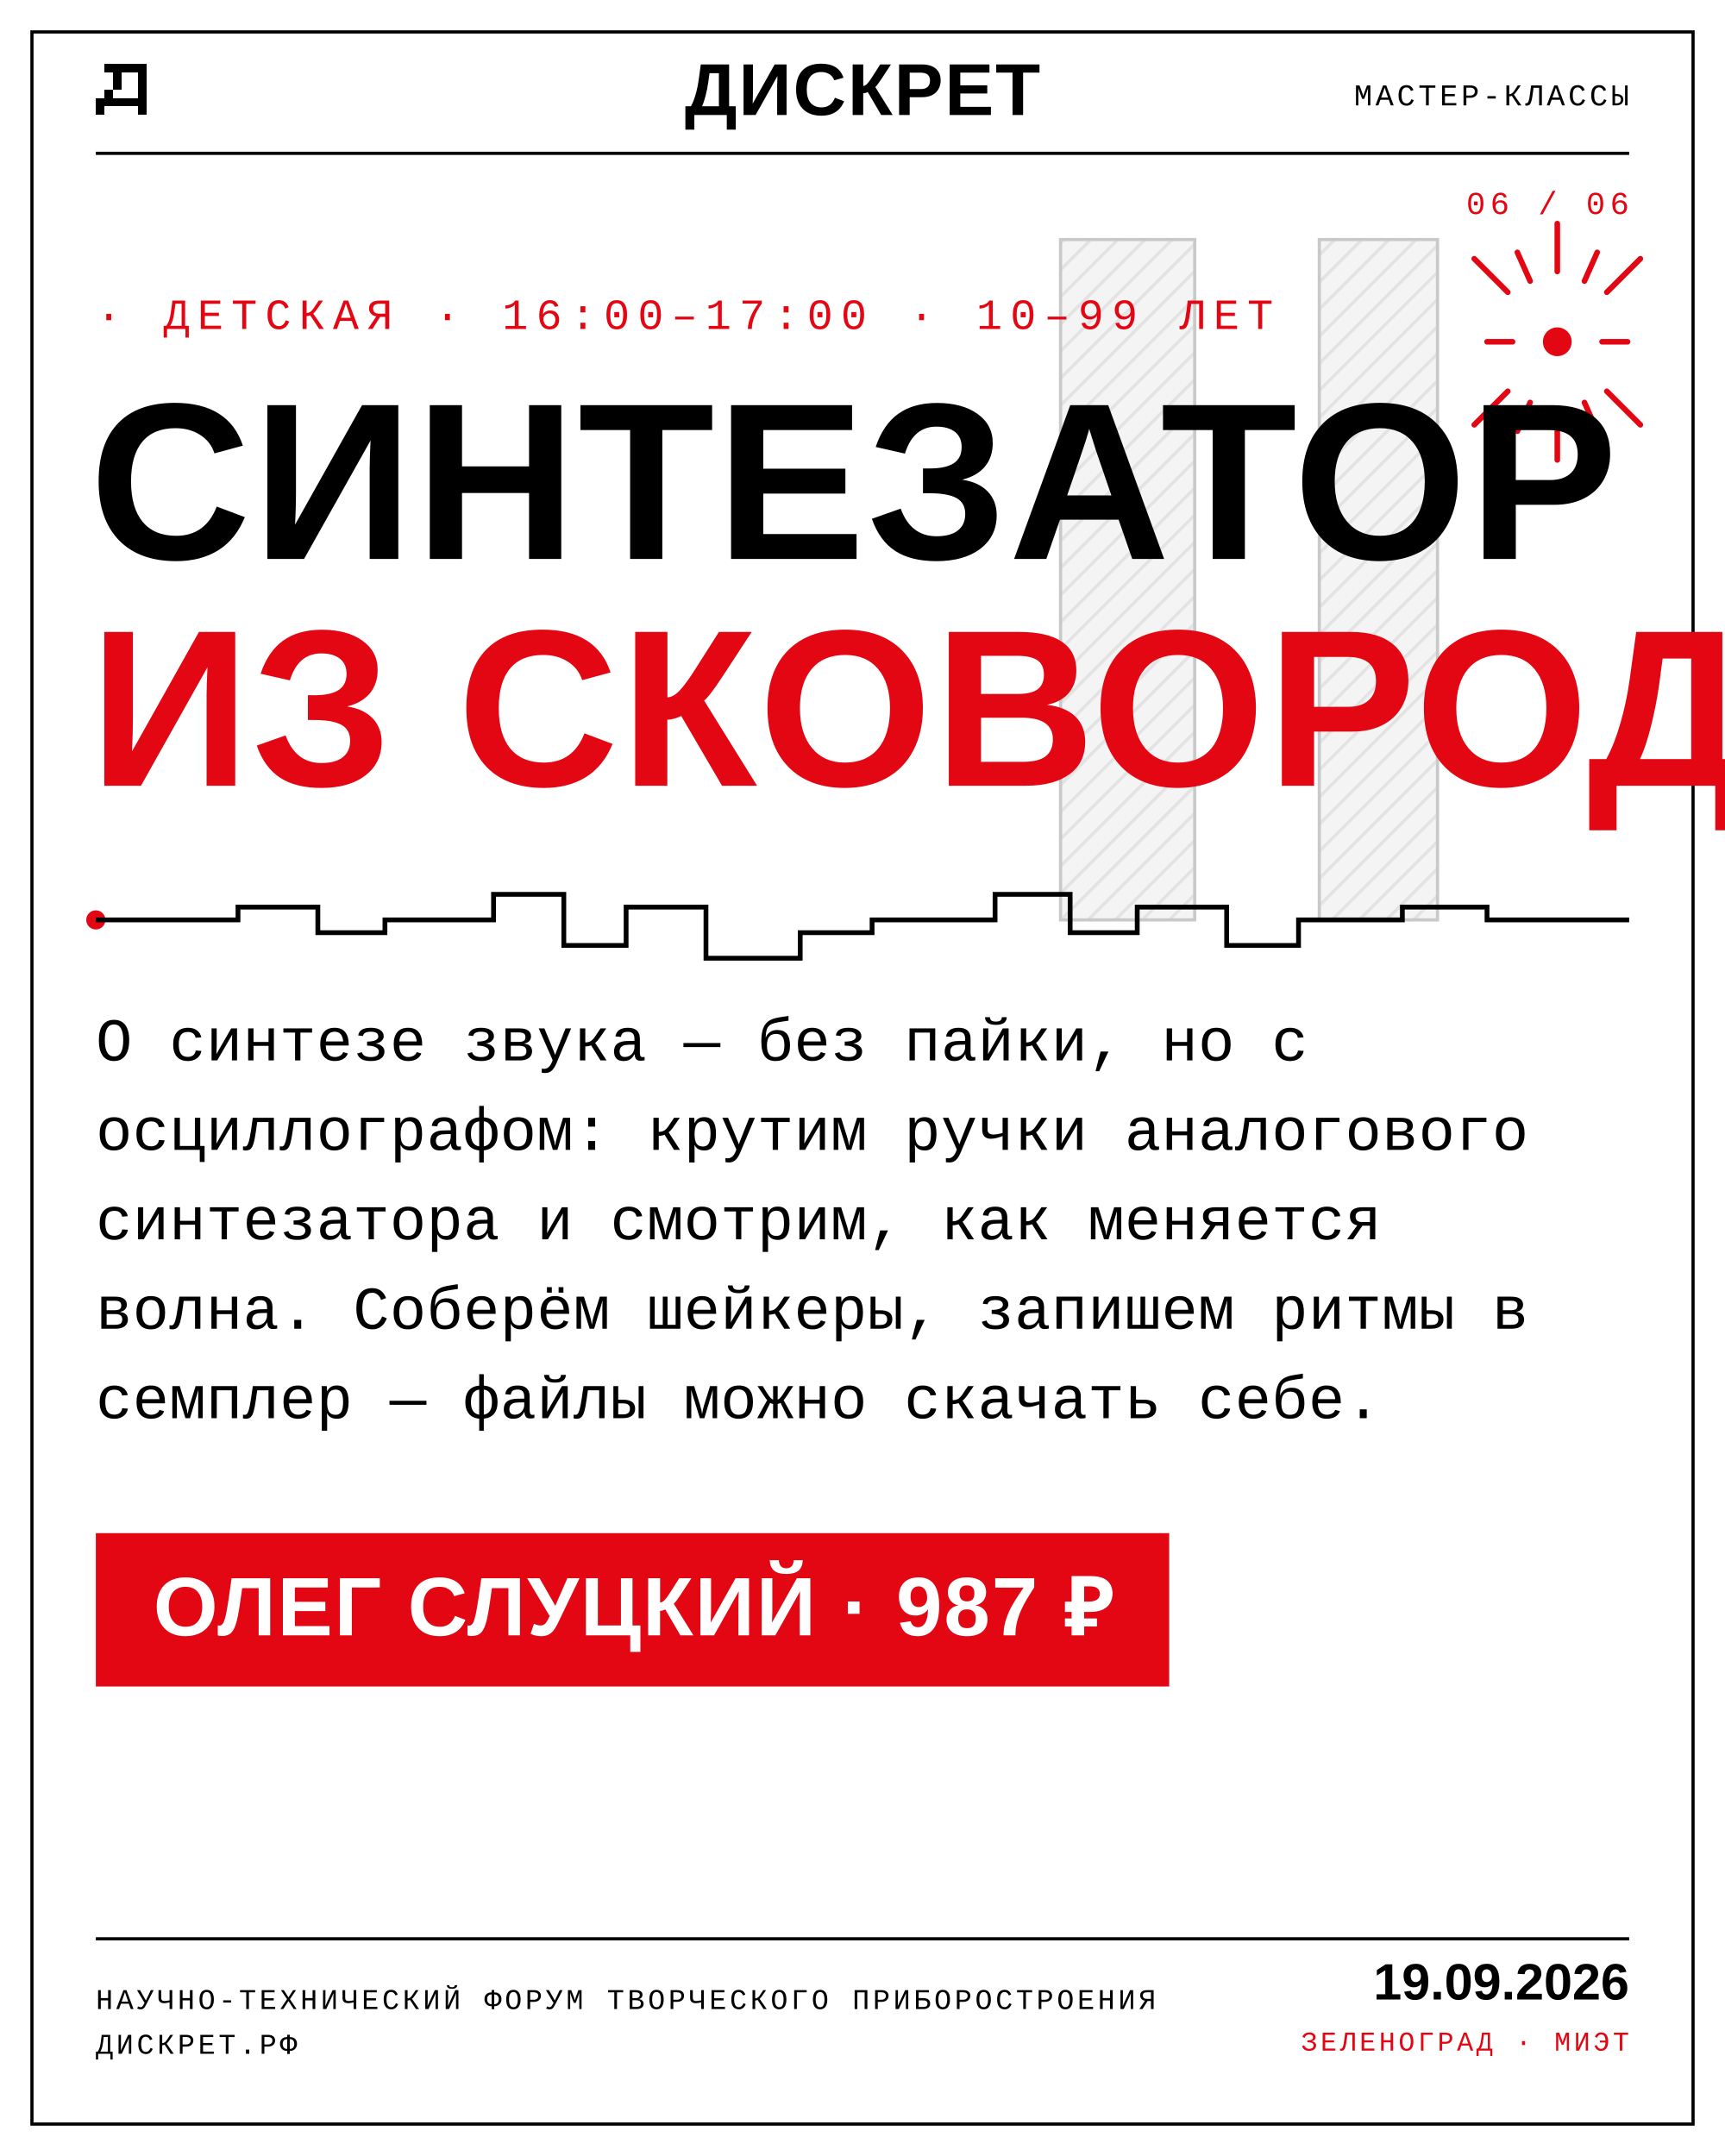
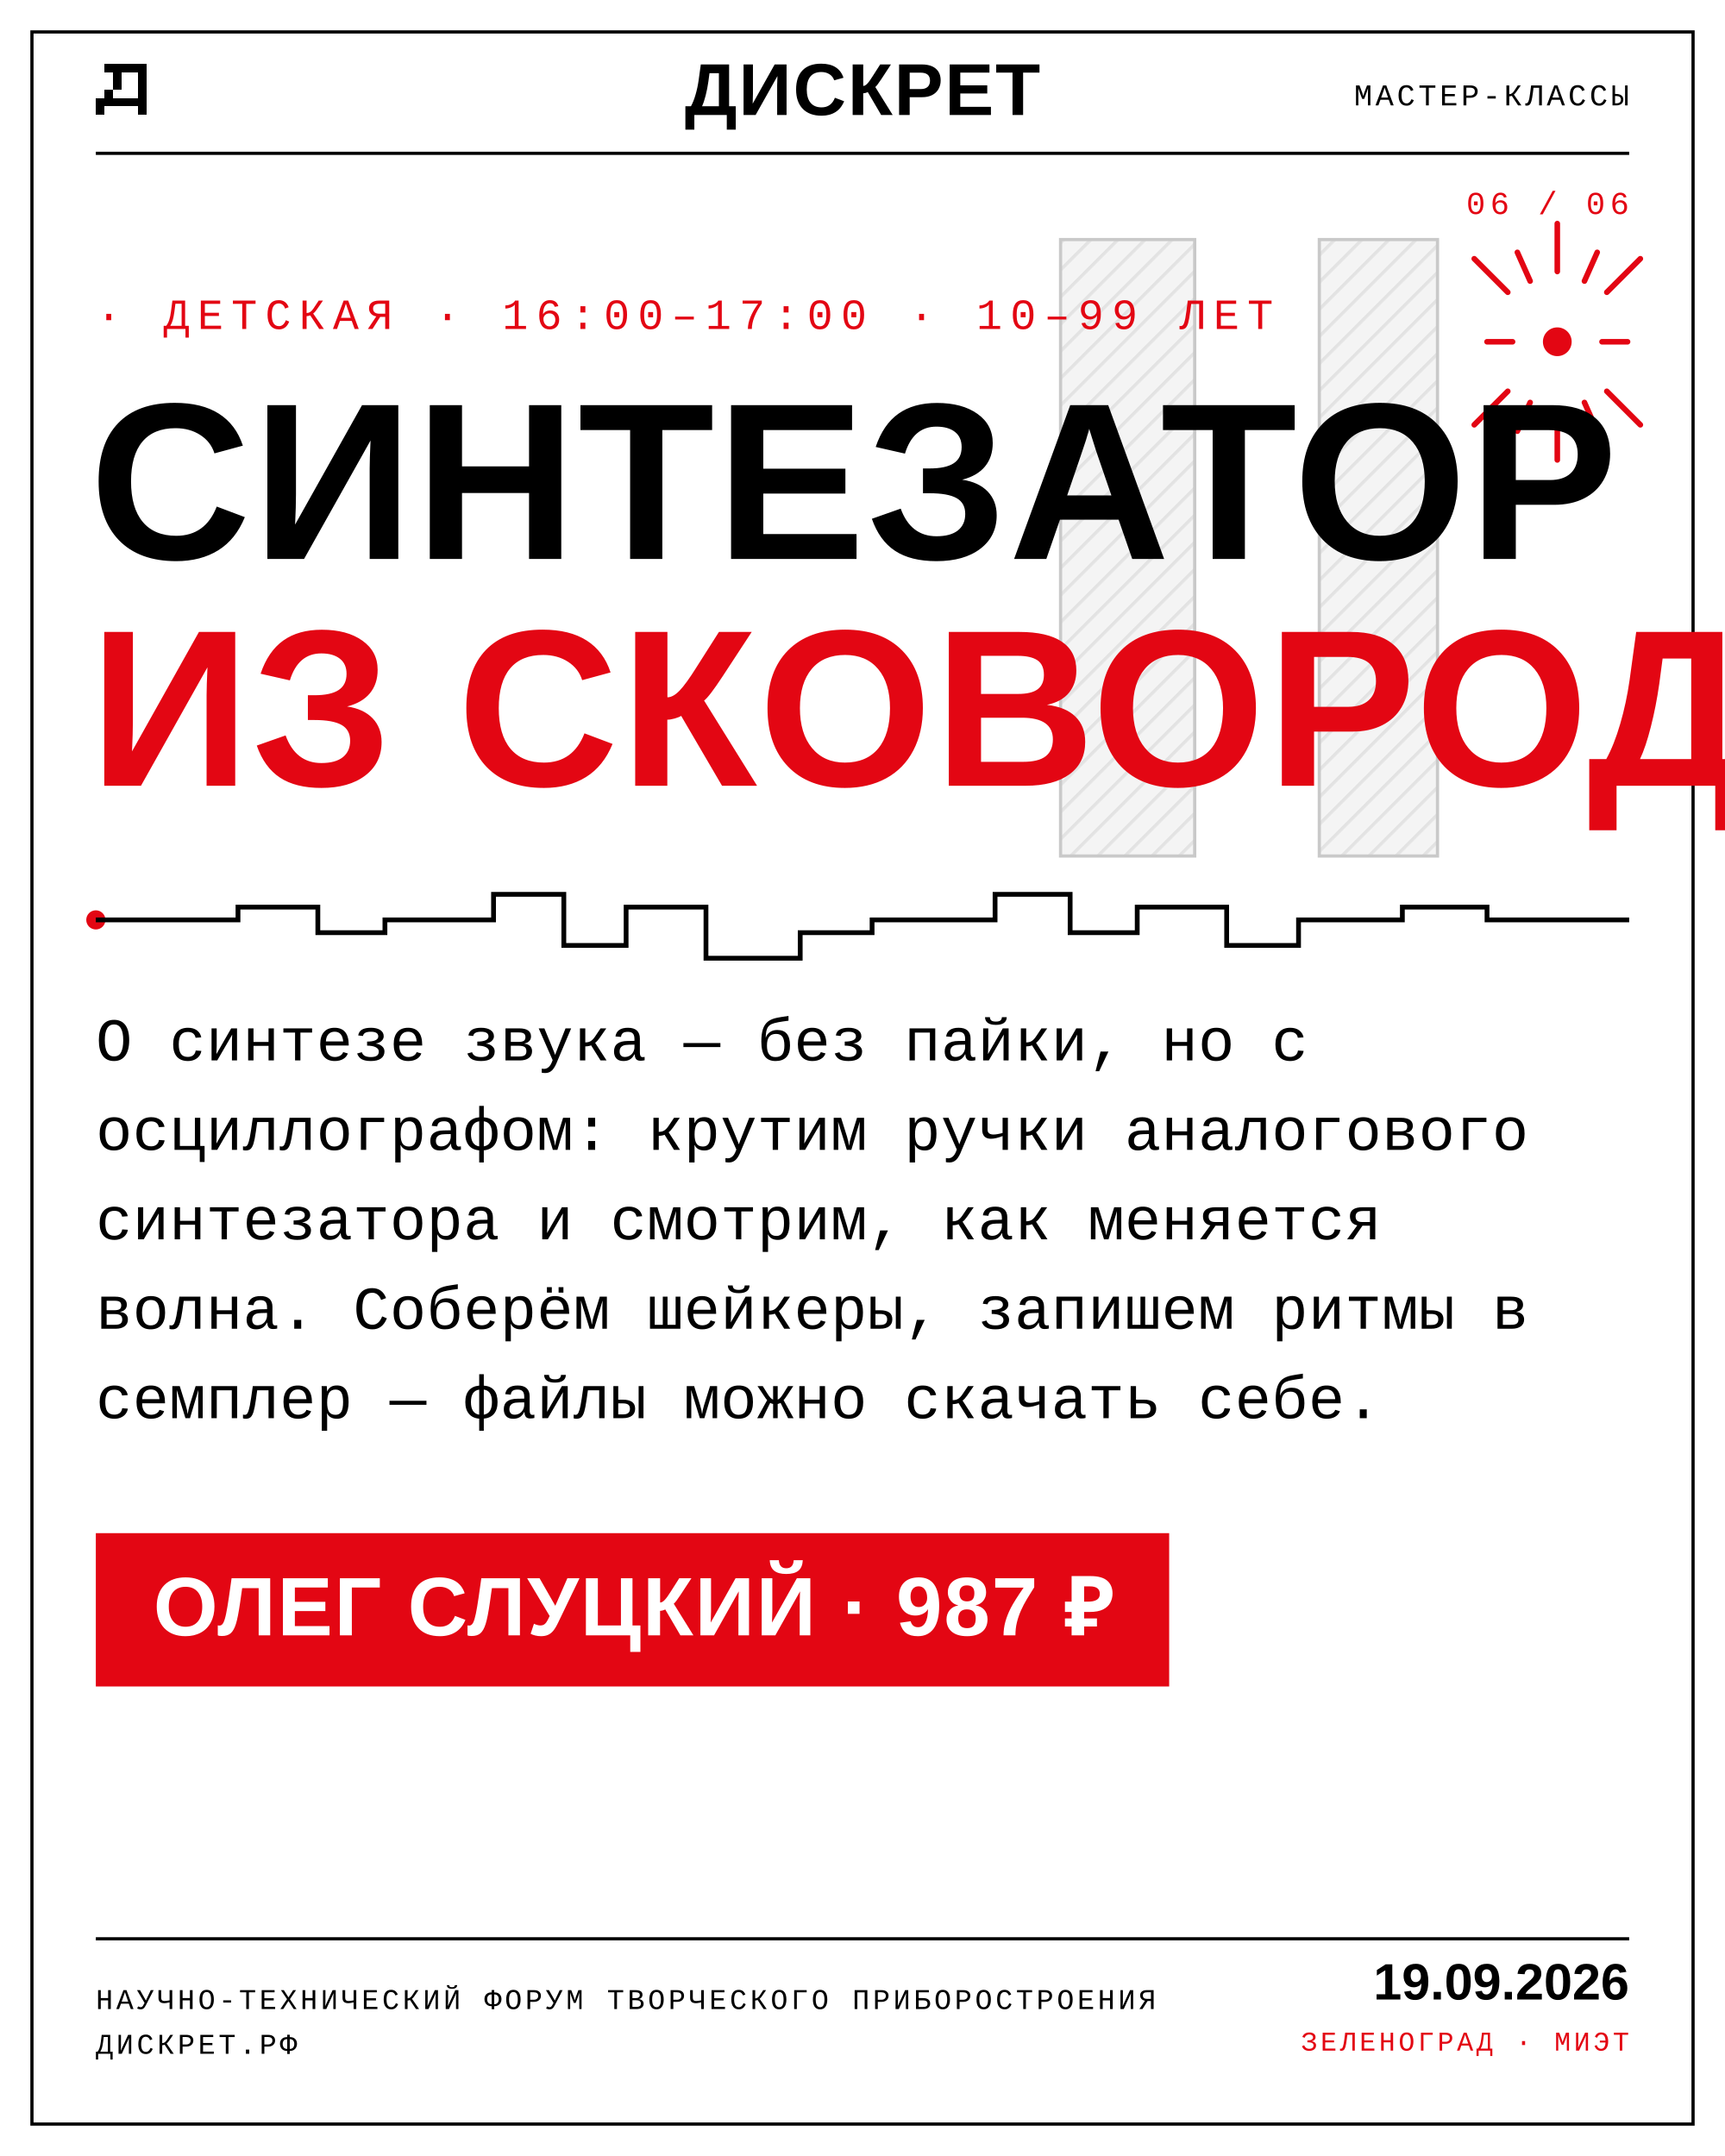
<svg xmlns="http://www.w3.org/2000/svg" width="1080" height="1350" viewBox="0 0 1080 1350" fill="none" font-family="'Arial Narrow','Helvetica Neue',Arial,sans-serif">
  <defs>
    <g id="logoD" shape-rendering="crispEdges" transform="scale(0.66667)">
      <rect x="10" y="0" width="2" height="12" />
      <rect x="2" y="0" width="8" height="2" />
      <rect x="4" y="2" width="2" height="4" />
      <rect x="2" y="6" width="2" height="2" />
      <rect x="0" y="8" width="12" height="2" />
      <rect x="0" y="10" width="2" height="2" />
    </g>
    <pattern id="th" width="12" height="12" patternTransform="rotate(45)" patternUnits="userSpaceOnUse">
      <rect width="12" height="12" fill="#f4f4f4" />
      <line x1="0" y1="0" x2="0" y2="12" stroke="#e3e3e3" stroke-width="4" />
    </pattern>
  </defs>
  <rect width="1080" height="1350" fill="#FFFFFF" />
  <rect x="20" y="20" width="1040" height="1310" fill="none" stroke="#000" stroke-width="2" />
  <use href="#logoD" fill="#000" transform="translate(60,40) scale(4.0)" />
  <text x="540" y="72" text-anchor="middle" font-weight="800" font-size="46" letter-spacing="1" fill="#000">ДИСКРЕТ</text>
  <text x="1020" y="66" text-anchor="end" font-family="'Courier New',monospace" font-size="19" letter-spacing="2" fill="#000">МАСТЕР-КЛАССЫ</text>
  <line x1="60" y1="96" x2="1020" y2="96" stroke="#000" stroke-width="2" />
  <text x="1020" y="134" text-anchor="end" font-family="'Courier New',monospace" font-size="20" letter-spacing="3" fill="#E30613">06 / 06</text>
  <g stroke="#c9c9c9" stroke-width="2">
-     <rect x="664" y="150" width="84" height="426" fill="url(#th)" />
-     <rect x="826" y="150" width="74" height="426" fill="url(#th)" />
+     <rect x="664" y="150" width="84" height="386" fill="url(#th)" />
+     <rect x="826" y="150" width="74" height="386" fill="url(#th)" />
  </g>
  <g stroke="#E30613" stroke-width="3.5" stroke-linecap="round">
    <line x1="975" y1="170" x2="975" y2="140" />
    <line x1="975" y1="258" x2="975" y2="288" />
    <line x1="931" y1="214" x2="947" y2="214" />
    <line x1="1003" y1="214" x2="1019" y2="214" />
    <line x1="944" y1="183" x2="923" y2="162" />
    <line x1="1006" y1="183" x2="1027" y2="162" />
    <line x1="944" y1="245" x2="923" y2="266" />
    <line x1="1006" y1="245" x2="1027" y2="266" />
    <line x1="958" y1="176" x2="950" y2="158" />
    <line x1="992" y1="176" x2="1000" y2="158" />
    <line x1="958" y1="252" x2="950" y2="270" />
    <line x1="992" y1="252" x2="1000" y2="270" />
  </g>
  <circle cx="975" cy="214" r="9" fill="#E30613" />
  <text x="60" y="206" font-family="'Courier New',monospace" font-size="27" letter-spacing="5" fill="#E30613">· ДЕТСКАЯ · 16:00–17:00 · 10–99 ЛЕТ</text>
  <text x="56" y="350" font-weight="800" font-size="140" letter-spacing="1" fill="#000" textLength="960" lengthAdjust="spacingAndGlyphs">СИНТЕЗАТОР</text>
  <text x="56" y="492" font-weight="800" font-size="140" letter-spacing="1" fill="#E30613" textLength="960" lengthAdjust="spacingAndGlyphs">ИЗ СКОВОРОДКИ</text>
  <circle cx="60" cy="576" r="6" fill="#E30613" />
  <polyline points="60,576 149,576 149,568 199,568 199,584 241,584 241,576 309,576 309,560 353,560 353,592 392,592 392,568 442,568 442,600 501,600 501,584 546,584 546,576 623,576 623,560 670,560 670,584 712,584 712,568 768,568 768,592 813,592 813,576 878,576 878,568 931,568 931,576 1020,576" fill="none" stroke="#000" stroke-width="3" />
  <text x="60" y="664" font-family="'Courier New',monospace" font-size="38" letter-spacing="0.2" fill="#000">О синтезе звука — без пайки, но с</text>
  <text x="60" y="720" font-family="'Courier New',monospace" font-size="38" letter-spacing="0.2" fill="#000">осциллографом: крутим ручки аналогового</text>
  <text x="60" y="776" font-family="'Courier New',monospace" font-size="38" letter-spacing="0.2" fill="#000">синтезатора и смотрим, как меняется</text>
  <text x="60" y="832" font-family="'Courier New',monospace" font-size="38" letter-spacing="0.2" fill="#000">волна. Соберём шейкеры, запишем ритмы в</text>
  <text x="60" y="888" font-family="'Courier New',monospace" font-size="38" letter-spacing="0.2" fill="#000">семплер — файлы можно скачать себе.</text>
  <rect x="60" y="960" width="672" height="96" fill="#E30613" />
  <text x="96" y="1024" font-weight="800" font-size="52" letter-spacing="1" fill="#FFF">ОЛЕГ СЛУЦКИЙ · 987 ₽</text>
  <line x1="60" y1="1214" x2="1020" y2="1214" stroke="#000" stroke-width="2" />
  <text x="60" y="1258" font-family="'Courier New',monospace" font-size="18" letter-spacing="2" fill="#000">НАУЧНО-ТЕХНИЧЕСКИЙ ФОРУМ ТВОРЧЕСКОГО ПРИБОРОСТРОЕНИЯ</text>
  <text x="60" y="1286" font-family="'Courier New',monospace" font-size="18" letter-spacing="2" fill="#000">ДИСКРЕТ.РФ</text>
  <text x="1020" y="1252" text-anchor="end" font-weight="800" font-size="32" fill="#000">19.09.2026</text>
  <text x="1020" y="1284" text-anchor="end" font-family="'Courier New',monospace" font-size="17" letter-spacing="2" fill="#E30613">ЗЕЛЕНОГРАД · МИЭТ</text>
</svg>
